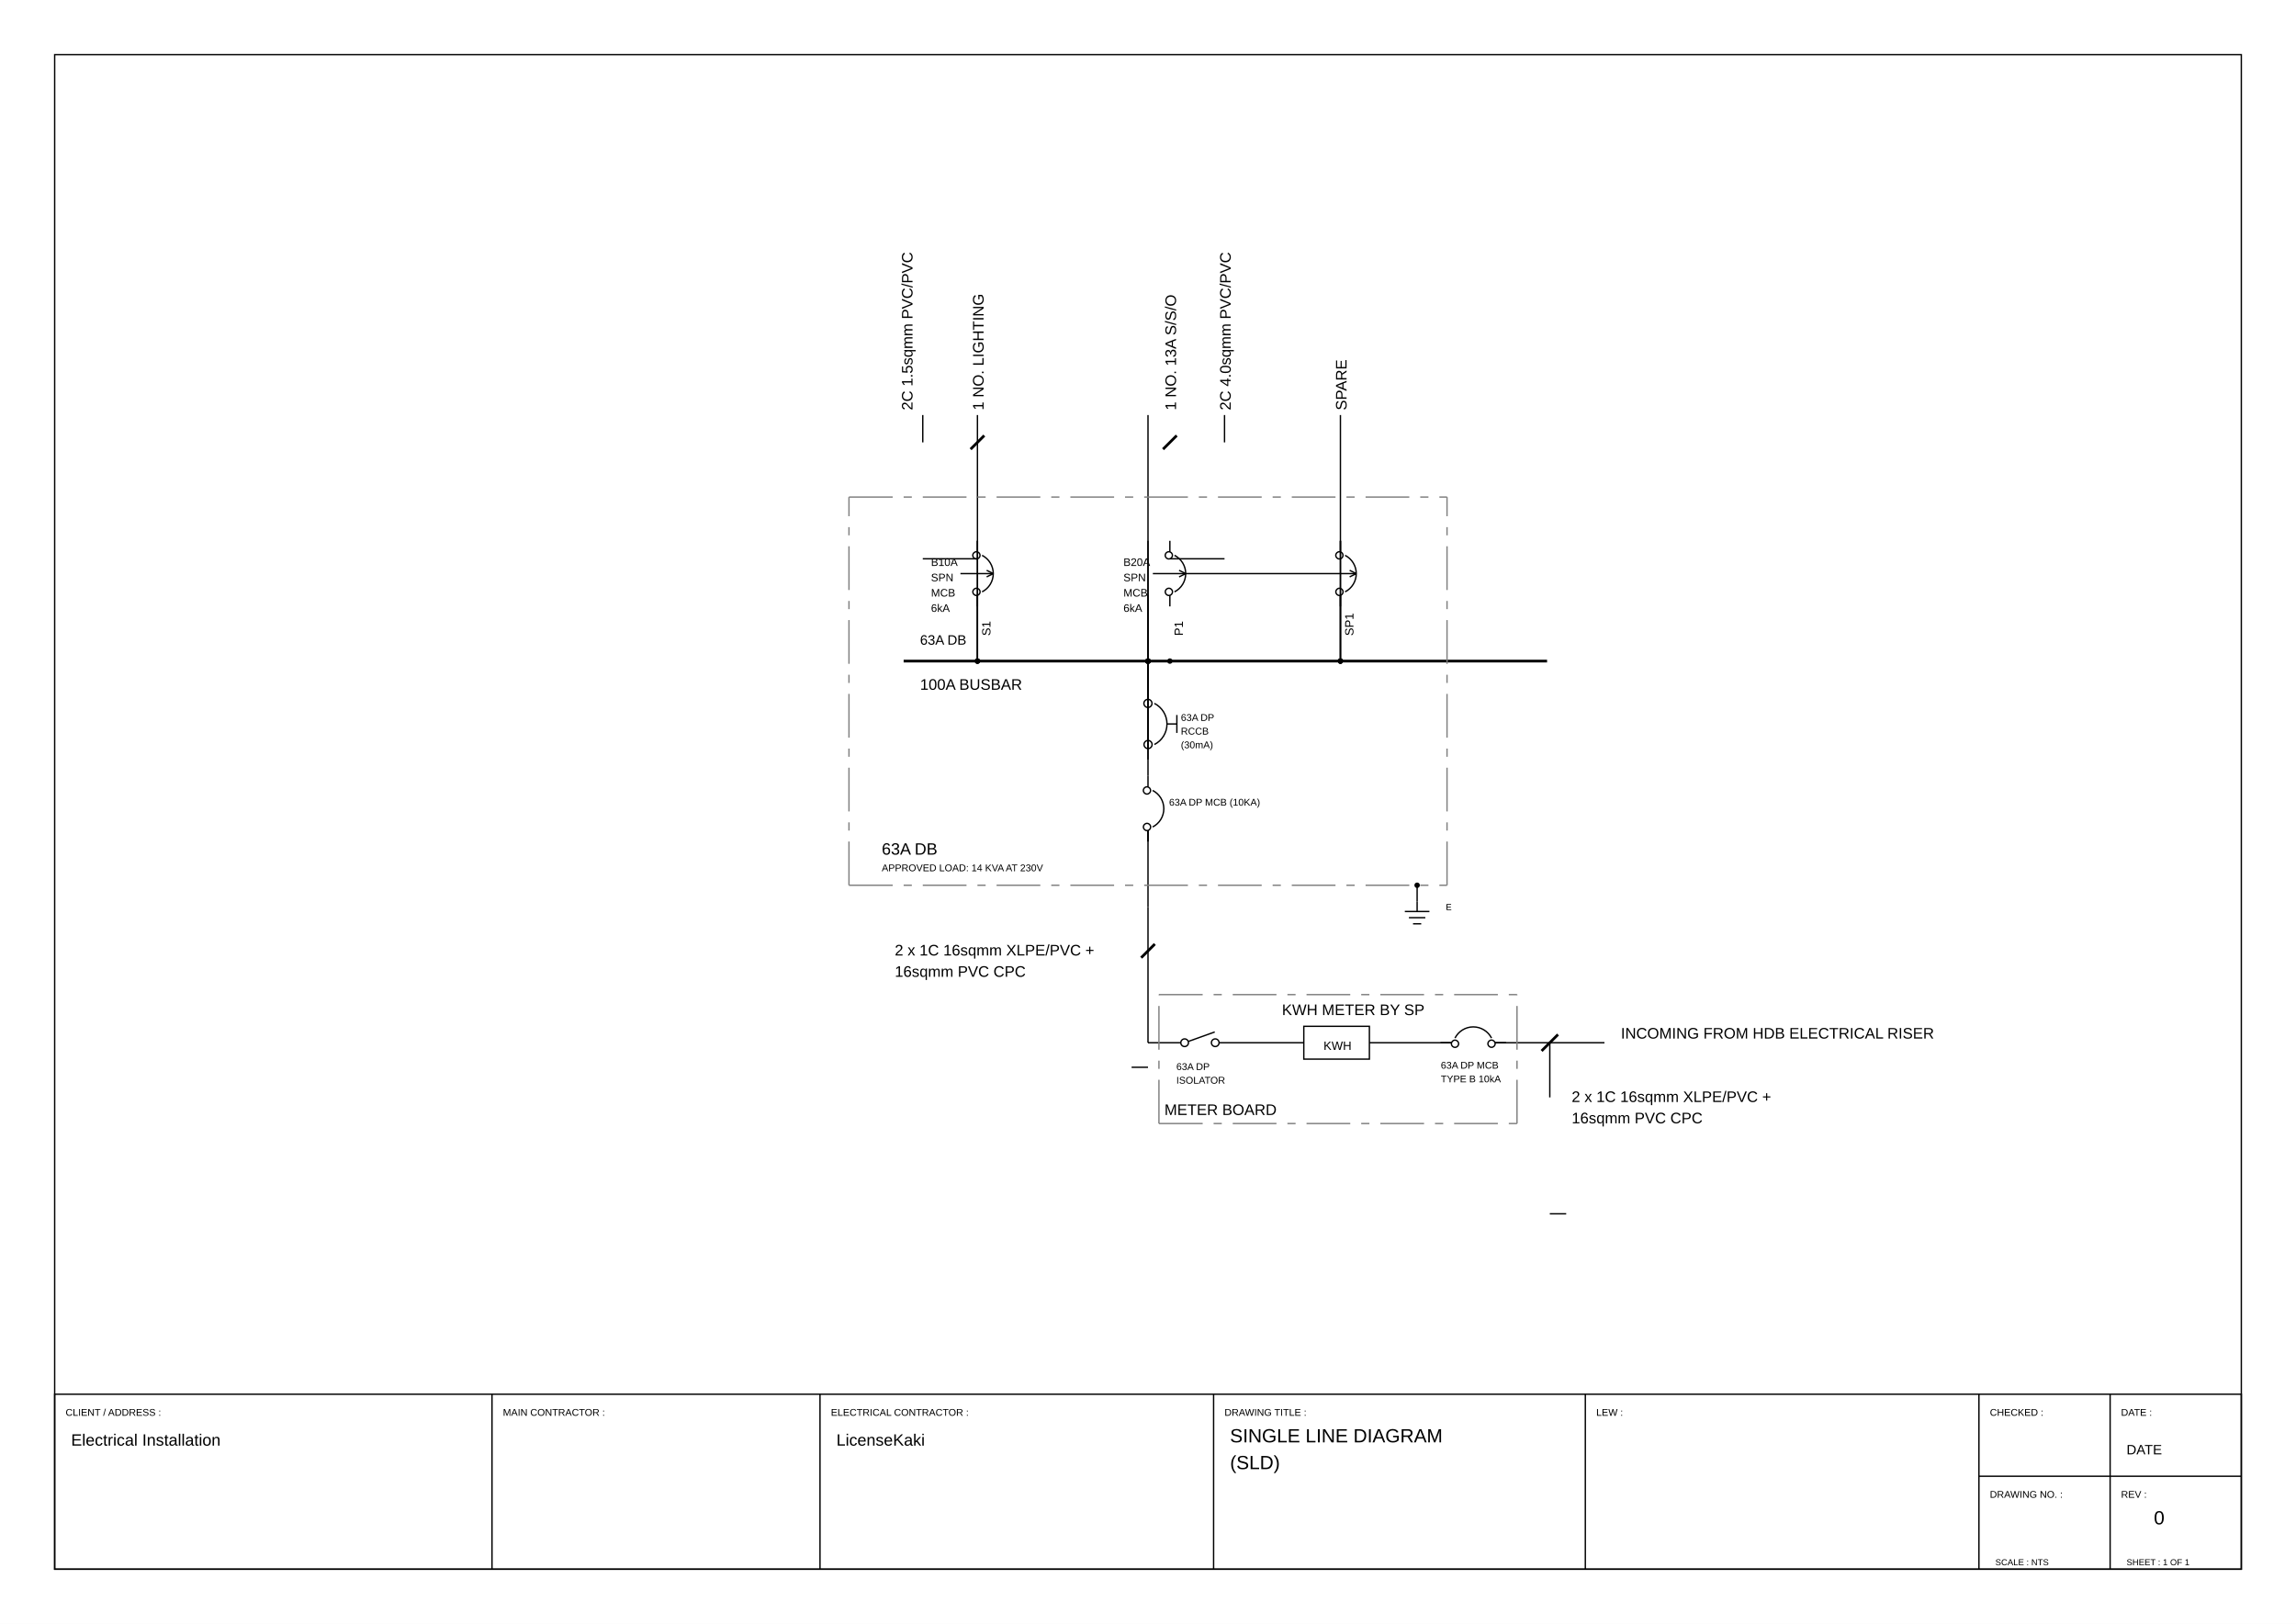
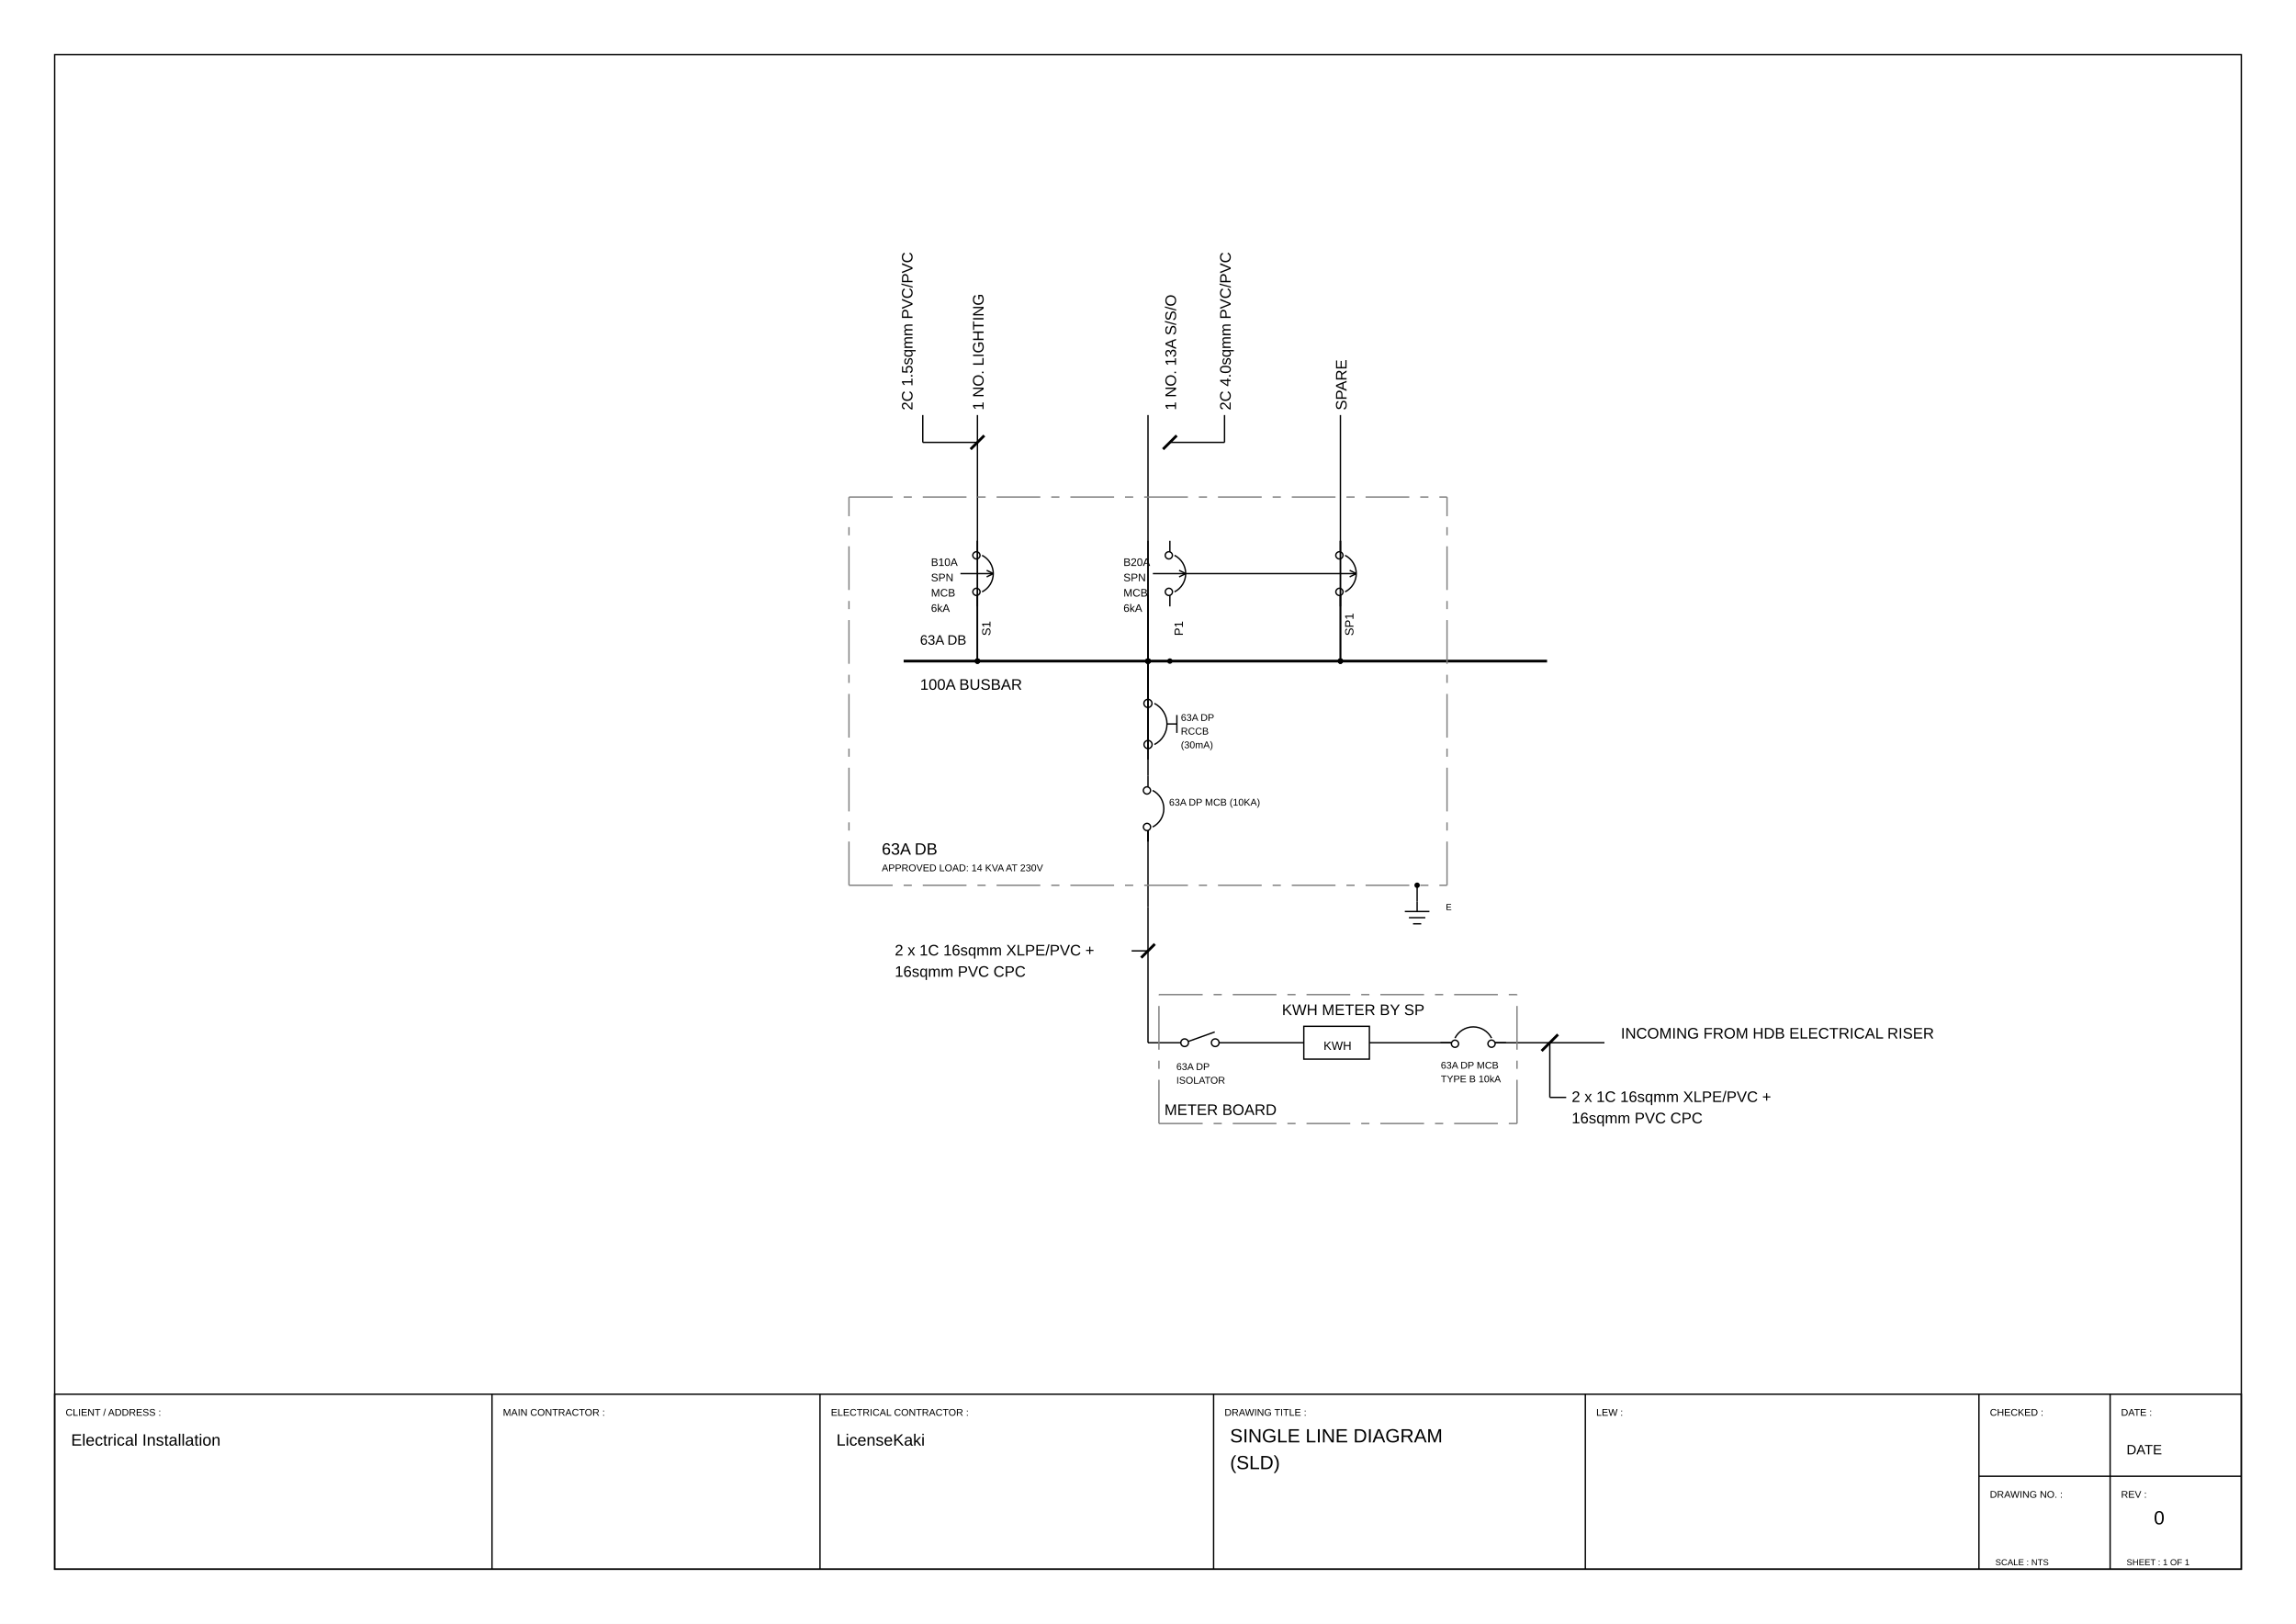
<svg xmlns="http://www.w3.org/2000/svg" viewBox="0 0 420.0 297.0" width="420.0mm" height="297.0mm">
  <rect width="420.0" height="297.0" fill="white" />
  <polygon points="10.00,287.00 410.00,287.00 410.00,10.00 10.00,10.00" stroke="#000000" stroke-width="0.25" fill="none" />
  <polygon points="10.00,287.00 410.00,287.00 410.00,255.00 10.00,255.00" stroke="#000000" stroke-width="0.25" fill="none" />
  <line x1="90.00" y1="255.00" x2="90.00" y2="287.00" stroke="#000000" stroke-width="0.25" fill="none" />
  <line x1="150.00" y1="255.00" x2="150.00" y2="287.00" stroke="#000000" stroke-width="0.25" fill="none" />
  <line x1="222.00" y1="255.00" x2="222.00" y2="287.00" stroke="#000000" stroke-width="0.25" fill="none" />
  <line x1="290.00" y1="255.00" x2="290.00" y2="287.00" stroke="#000000" stroke-width="0.25" fill="none" />
  <line x1="362.00" y1="255.00" x2="362.00" y2="287.00" stroke="#000000" stroke-width="0.25" fill="none" />
  <line x1="362.00" y1="270.00" x2="410.00" y2="270.00" stroke="#000000" stroke-width="0.25" fill="none" />
  <line x1="386.00" y1="255.00" x2="386.00" y2="287.00" stroke="#000000" stroke-width="0.25" fill="none" />
  <text x="12.00" y="258.94" font-family="Arial, Helvetica, sans-serif" font-size="1.8" fill="#000000">CLIENT / ADDRESS :</text>
  <text x="92.00" y="258.94" font-family="Arial, Helvetica, sans-serif" font-size="1.8" fill="#000000">MAIN CONTRACTOR :</text>
  <text x="152.00" y="258.94" font-family="Arial, Helvetica, sans-serif" font-size="1.8" fill="#000000">ELECTRICAL CONTRACTOR :</text>
  <text x="224.00" y="258.94" font-family="Arial, Helvetica, sans-serif" font-size="1.8" fill="#000000">DRAWING TITLE :</text>
  <text x="292.00" y="258.94" font-family="Arial, Helvetica, sans-serif" font-size="1.8" fill="#000000">LEW :</text>
  <text x="364.00" y="258.94" font-family="Arial, Helvetica, sans-serif" font-size="1.8" fill="#000000">CHECKED :</text>
  <text x="388.00" y="258.94" font-family="Arial, Helvetica, sans-serif" font-size="1.8" fill="#000000">DATE :</text>
  <text x="364.00" y="273.94" font-family="Arial, Helvetica, sans-serif" font-size="1.8" fill="#000000">DRAWING NO. :</text>
  <text x="388.00" y="273.94" font-family="Arial, Helvetica, sans-serif" font-size="1.8" fill="#000000">REV :</text>
  <circle cx="222.30" cy="190.71" r="0.70" stroke="#000000" stroke-width="0.25" fill="none" />
  <circle cx="216.70" cy="190.71" r="0.70" stroke="#000000" stroke-width="0.25" fill="none" />
  <polyline points="217.36,190.48 222.21,188.74" stroke="#000000" stroke-width="0.25" fill="none" />
  <text x="215.18" y="195.70" font-family="Arial, Helvetica, sans-serif" font-size="1.8" fill="#000000">
    <tspan x="215.18">63A DP</tspan>
    <tspan x="215.18" dy="2.5">ISOLATOR</tspan>
  </text>
  <polygon points="238.50,187.71 250.50,187.71 250.50,193.71 238.50,193.71" stroke="#000000" stroke-width="0.25" fill="none" />
  <text x="242.10" y="192.02" font-family="Arial, Helvetica, sans-serif" font-size="2.2" fill="#000000">KWH</text>
  <text x="234.50" y="185.65" font-family="Arial, Helvetica, sans-serif" font-size="2.8" fill="#000000">KWH METER BY SP</text>
  <path d="M 272.84,189.86 A 3.75,3.75 0 0,0 266.16,189.86" stroke="#000000" stroke-width="0.25" fill="none" />
  <circle cx="266.16" cy="190.90" r="0.66" stroke="#000000" stroke-width="0.25" fill="none" />
  <circle cx="272.84" cy="190.89" r="0.66" stroke="#000000" stroke-width="0.25" fill="none" />
  <line x1="265.50" y1="190.71" x2="263.50" y2="190.71" stroke="#000000" stroke-width="0.25" fill="none" />
  <line x1="273.50" y1="190.71" x2="275.50" y2="190.71" stroke="#000000" stroke-width="0.25" fill="none" />
  <text x="263.56" y="195.45" font-family="Arial, Helvetica, sans-serif" font-size="1.8" fill="#000000">
    <tspan x="263.56">63A DP MCB</tspan>
    <tspan x="263.56" dy="2.5">TYPE B 10kA</tspan>
  </text>
  <text x="296.50" y="189.95" font-family="Arial, Helvetica, sans-serif" font-size="2.8" fill="#000000">INCOMING FROM HDB ELECTRICAL RISER</text>
  <text x="287.50" y="201.55" font-family="Arial, Helvetica, sans-serif" font-size="2.8" fill="#000000">
    <tspan x="287.50">2 x 1C 16sqmm XLPE/PVC +</tspan>
    <tspan x="287.50" dy="3.9">16sqmm PVC CPC</tspan>
  </text>
  <text x="163.68" y="174.75" font-family="Arial, Helvetica, sans-serif" font-size="2.8" fill="#000000">
    <tspan x="163.68">2 x 1C 16sqmm XLPE/PVC +</tspan>
    <tspan x="163.68" dy="3.9">16sqmm PVC CPC</tspan>
  </text>
  <text x="213.00" y="203.93" font-family="Arial, Helvetica, sans-serif" font-size="2.8" fill="#000000">METER BOARD</text>
  <path d="M 210.85,151.25 A 3.75,3.75 0 0,0 210.85,144.57" stroke="#000000" stroke-width="0.25" fill="none" />
  <circle cx="209.81" cy="144.57" r="0.66" stroke="#000000" stroke-width="0.25" fill="none" />
  <circle cx="209.82" cy="151.25" r="0.66" stroke="#000000" stroke-width="0.25" fill="none" />
  <line x1="210.00" y1="151.91" x2="210.00" y2="153.91" stroke="#000000" stroke-width="0.25" fill="none" />
  <line x1="210.00" y1="143.91" x2="210.00" y2="141.91" stroke="#000000" stroke-width="0.25" fill="none" />
  <text x="213.85" y="147.35" font-family="Arial, Helvetica, sans-serif" font-size="1.8" fill="#000000">63A DP MCB (10KA)</text>
  <path d="M 211.17,136.17 A 4.22,4.22 0 0,0 211.17,128.65" stroke="#000000" stroke-width="0.25" fill="none" />
  <circle cx="209.99" cy="128.65" r="0.74" stroke="#000000" stroke-width="0.25" fill="none" />
  <circle cx="210.01" cy="136.17" r="0.74" stroke="#000000" stroke-width="0.25" fill="none" />
  <line x1="213.47" y1="132.41" x2="215.28" y2="132.41" stroke="#000000" stroke-width="0.25" fill="none" />
  <line x1="215.28" y1="134.05" x2="215.28" y2="130.77" stroke="#000000" stroke-width="0.25" fill="none" />
  <line x1="210.00" y1="136.91" x2="210.00" y2="138.91" stroke="#000000" stroke-width="0.25" fill="none" />
  <line x1="210.00" y1="127.91" x2="210.00" y2="125.91" stroke="#000000" stroke-width="0.25" fill="none" />
  <text x="216.01" y="131.85" font-family="Arial, Helvetica, sans-serif" font-size="1.8" fill="#000000">
    <tspan x="216.01">63A DP</tspan>
    <tspan x="216.01" dy="2.5">RCCB </tspan>
    <tspan x="216.01" dy="2.5">(30mA)</tspan>
  </text>
  <line x1="165.30" y1="120.91" x2="283.00" y2="120.91" stroke="#000000" stroke-width="0.50" fill="none" />
  <text x="168.30" y="117.91" font-family="Arial, Helvetica, sans-serif" font-size="2.5" fill="#000000">63A DB</text>
  <text x="168.30" y="126.15" font-family="Arial, Helvetica, sans-serif" font-size="2.8" fill="#000000">100A BUSBAR</text>
  <text x="180.30" y="117.17" font-family="Arial, Helvetica, sans-serif" font-size="2.2" fill="#000000" transform="rotate(-90.0,180.30,116.29)">S1</text>
  <path d="M 179.65,108.25 A 3.75,3.75 0 0,0 179.65,101.57" stroke="#000000" stroke-width="0.25" fill="none" />
  <circle cx="178.61" cy="101.57" r="0.66" stroke="#000000" stroke-width="0.25" fill="none" />
  <circle cx="178.62" cy="108.25" r="0.66" stroke="#000000" stroke-width="0.25" fill="none" />
  <line x1="178.80" y1="108.91" x2="178.80" y2="110.91" stroke="#000000" stroke-width="0.25" fill="none" />
  <line x1="178.80" y1="100.91" x2="178.80" y2="98.91" stroke="#000000" stroke-width="0.25" fill="none" />
  <line x1="175.69" y1="104.91" x2="181.69" y2="104.91" stroke="#000000" stroke-width="0.25" fill="none" />
  <line x1="181.69" y1="104.91" x2="180.49" y2="104.31" stroke="#000000" stroke-width="0.25" fill="none" />
  <line x1="181.69" y1="104.91" x2="180.49" y2="105.51" stroke="#000000" stroke-width="0.25" fill="none" />
  <text x="170.30" y="103.51" font-family="Arial, Helvetica, sans-serif" font-size="2.0" fill="#000000">
    <tspan x="170.30">B10A</tspan>
    <tspan x="170.30" dy="2.8">SPN</tspan>
    <tspan x="170.30" dy="2.8">MCB</tspan>
    <tspan x="170.30" dy="2.8">6kA</tspan>
  </text>
  <text x="178.80" y="76.15" font-family="Arial, Helvetica, sans-serif" font-size="2.8" fill="#000000" transform="rotate(-90.0,178.80,75.03)">1 NO. LIGHTING</text>
  <text x="215.50" y="117.17" font-family="Arial, Helvetica, sans-serif" font-size="2.2" fill="#000000" transform="rotate(-90.0,215.50,116.29)">P1</text>
  <path d="M 214.85,108.25 A 3.75,3.75 0 0,0 214.85,101.57" stroke="#000000" stroke-width="0.25" fill="none" />
  <circle cx="213.81" cy="101.57" r="0.66" stroke="#000000" stroke-width="0.25" fill="none" />
  <circle cx="213.82" cy="108.25" r="0.66" stroke="#000000" stroke-width="0.25" fill="none" />
  <line x1="214.00" y1="108.91" x2="214.00" y2="110.91" stroke="#000000" stroke-width="0.25" fill="none" />
  <line x1="214.00" y1="100.91" x2="214.00" y2="98.91" stroke="#000000" stroke-width="0.25" fill="none" />
  <line x1="210.89" y1="104.91" x2="216.89" y2="104.91" stroke="#000000" stroke-width="0.25" fill="none" />
  <line x1="216.89" y1="104.91" x2="215.69" y2="104.31" stroke="#000000" stroke-width="0.25" fill="none" />
  <line x1="216.89" y1="104.91" x2="215.69" y2="105.51" stroke="#000000" stroke-width="0.25" fill="none" />
  <text x="205.50" y="103.51" font-family="Arial, Helvetica, sans-serif" font-size="2.0" fill="#000000">
    <tspan x="205.50">B20A</tspan>
    <tspan x="205.50" dy="2.8">SPN</tspan>
    <tspan x="205.50" dy="2.8">MCB</tspan>
    <tspan x="205.50" dy="2.8">6kA</tspan>
  </text>
  <text x="214.00" y="76.15" font-family="Arial, Helvetica, sans-serif" font-size="2.8" fill="#000000" transform="rotate(-90.0,214.00,75.03)">1 NO. 13A S/S/O</text>
  <text x="246.70" y="117.17" font-family="Arial, Helvetica, sans-serif" font-size="2.2" fill="#000000" transform="rotate(-90.0,246.70,116.29)">SP1</text>
  <path d="M 246.05,108.25 A 3.75,3.75 0 0,0 246.05,101.57" stroke="#000000" stroke-width="0.25" fill="none" />
  <circle cx="245.01" cy="101.57" r="0.66" stroke="#000000" stroke-width="0.25" fill="none" />
  <circle cx="245.02" cy="108.25" r="0.66" stroke="#000000" stroke-width="0.25" fill="none" />
  <line x1="245.20" y1="108.91" x2="245.20" y2="110.91" stroke="#000000" stroke-width="0.25" fill="none" />
  <line x1="245.20" y1="100.91" x2="245.20" y2="98.91" stroke="#000000" stroke-width="0.25" fill="none" />
  <line x1="216.89" y1="104.91" x2="248.09" y2="104.91" stroke="#000000" stroke-width="0.25" fill="none" />
  <line x1="248.09" y1="104.91" x2="246.89" y2="104.31" stroke="#000000" stroke-width="0.25" fill="none" />
  <line x1="248.09" y1="104.91" x2="246.89" y2="105.51" stroke="#000000" stroke-width="0.25" fill="none" />
  <text x="245.20" y="76.15" font-family="Arial, Helvetica, sans-serif" font-size="2.8" fill="#000000" transform="rotate(-90.0,245.20,75.03)">SPARE</text>
  <text x="165.80" y="76.15" font-family="Arial, Helvetica, sans-serif" font-size="2.8" fill="#000000" transform="rotate(-90.0,165.80,75.03)">2C 1.5sqmm PVC/PVC</text>
  <text x="224.00" y="76.15" font-family="Arial, Helvetica, sans-serif" font-size="2.8" fill="#000000" transform="rotate(-90.0,224.00,75.03)">2C 4.0sqmm PVC/PVC</text>
  <text x="161.30" y="156.31" font-family="Arial, Helvetica, sans-serif" font-size="3.0" fill="#000000">63A DB</text>
  <text x="161.30" y="159.35" font-family="Arial, Helvetica, sans-serif" font-size="1.8" fill="#000000">APPROVED LOAD: 14 KVA AT 230V</text>
  <line x1="259.23" y1="164.91" x2="259.23" y2="166.71" stroke="#000000" stroke-width="0.25" fill="none" />
  <line x1="256.98" y1="166.71" x2="261.48" y2="166.71" stroke="#000000" stroke-width="0.25" fill="none" />
  <line x1="257.73" y1="167.84" x2="260.73" y2="167.84" stroke="#000000" stroke-width="0.25" fill="none" />
  <line x1="258.48" y1="168.96" x2="259.98" y2="168.96" stroke="#000000" stroke-width="0.25" fill="none" />
  <text x="264.48" y="166.44" font-family="Arial, Helvetica, sans-serif" font-size="1.6" fill="#000000">E</text>
  <line x1="210.00" y1="190.71" x2="216.00" y2="190.71" stroke="#000000" stroke-width="0.25" fill="none" />
  <line x1="223.00" y1="190.71" x2="238.50" y2="190.71" stroke="#000000" stroke-width="0.25" fill="none" />
  <line x1="250.50" y1="190.71" x2="265.50" y2="190.71" stroke="#000000" stroke-width="0.25" fill="none" />
  <line x1="273.50" y1="190.71" x2="293.50" y2="190.71" stroke="#000000" stroke-width="0.25" fill="none" />
  <line x1="283.50" y1="190.71" x2="283.50" y2="200.71" stroke="#000000" stroke-width="0.25" fill="none" />
  <line x1="210.00" y1="190.71" x2="210.00" y2="165.91" stroke="#000000" stroke-width="0.25" fill="none" />
  <line x1="210.00" y1="165.91" x2="210.00" y2="151.91" stroke="#000000" stroke-width="0.25" fill="none" />
  <line x1="210.00" y1="153.91" x2="210.00" y2="151.91" stroke="#000000" stroke-width="0.25" fill="none" />
  <line x1="210.00" y1="120.91" x2="210.00" y2="141.91" stroke="#000000" stroke-width="0.25" fill="none" />
  <line x1="210.00" y1="120.91" x2="210.00" y2="136.91" stroke="#000000" stroke-width="0.25" fill="none" />
  <line x1="210.00" y1="120.91" x2="210.00" y2="136.91" stroke="#000000" stroke-width="0.25" fill="none" />
  <line x1="210.00" y1="120.91" x2="210.00" y2="125.91" stroke="#000000" stroke-width="0.25" fill="none" />
  <line x1="210.00" y1="125.91" x2="210.00" y2="120.91" stroke="#000000" stroke-width="0.25" fill="none" />
  <line x1="178.80" y1="120.91" x2="178.80" y2="108.91" stroke="#000000" stroke-width="0.25" fill="none" />
  <line x1="178.80" y1="120.91" x2="178.80" y2="98.91" stroke="#000000" stroke-width="0.25" fill="none" />
  <line x1="178.80" y1="120.91" x2="178.80" y2="75.91" stroke="#000000" stroke-width="0.25" fill="none" />
  <line x1="210.00" y1="120.91" x2="210.00" y2="108.91" stroke="#000000" stroke-width="0.25" fill="none" />
  <line x1="210.00" y1="120.91" x2="210.00" y2="98.91" stroke="#000000" stroke-width="0.25" fill="none" />
  <line x1="210.00" y1="120.91" x2="210.00" y2="75.91" stroke="#000000" stroke-width="0.25" fill="none" />
  <line x1="245.20" y1="120.91" x2="245.20" y2="108.91" stroke="#000000" stroke-width="0.25" fill="none" />
  <line x1="245.20" y1="120.91" x2="245.20" y2="98.91" stroke="#000000" stroke-width="0.25" fill="none" />
  <line x1="245.20" y1="120.91" x2="245.20" y2="75.91" stroke="#000000" stroke-width="0.25" fill="none" />
  <line x1="168.80" y1="80.91" x2="168.80" y2="75.91" stroke="#000000" stroke-width="0.25" fill="none" />
  <line x1="224.00" y1="80.91" x2="224.00" y2="75.91" stroke="#000000" stroke-width="0.25" fill="none" />
  <line x1="259.23" y1="161.91" x2="259.23" y2="164.91" stroke="#000000" stroke-width="0.25" fill="none" />
  <line x1="282.00" y1="192.21" x2="285.00" y2="189.21" stroke="#000000" stroke-width="0.50" fill="none" />
  <line x1="208.75" y1="175.16" x2="211.25" y2="172.66" stroke="#000000" stroke-width="0.50" fill="none" />
  <line x1="177.55" y1="82.16" x2="180.05" y2="79.66" stroke="#000000" stroke-width="0.50" fill="none" />
  <line x1="212.75" y1="82.16" x2="215.25" y2="79.66" stroke="#000000" stroke-width="0.50" fill="none" />
-   <line x1="283.50" y1="222.00" x2="286.50" y2="222.00" stroke="#000000" stroke-width="0.25" fill="none" />
-   <line x1="210.00" y1="195.20" x2="207.00" y2="195.20" stroke="#000000" stroke-width="0.25" fill="none" />
-   <line x1="168.80" y1="102.20" x2="178.80" y2="102.20" stroke="#000000" stroke-width="0.25" fill="none" />
-   <line x1="214.00" y1="102.20" x2="224.00" y2="102.20" stroke="#000000" stroke-width="0.25" fill="none" />
+   <line x1="283.50" y1="200.71" x2="286.50" y2="200.71" stroke="#000000" stroke-width="0.25" fill="none" />
+   <line x1="210.00" y1="173.91" x2="207.00" y2="173.91" stroke="#000000" stroke-width="0.25" fill="none" />
+   <line x1="168.80" y1="80.91" x2="178.80" y2="80.91" stroke="#000000" stroke-width="0.25" fill="none" />
+   <line x1="214.00" y1="80.91" x2="224.00" y2="80.91" stroke="#000000" stroke-width="0.25" fill="none" />
  <line x1="212.00" y1="205.49" x2="220.00" y2="205.49" stroke="#808080" stroke-width="0.25" fill="none" />
  <line x1="222.00" y1="205.49" x2="223.50" y2="205.49" stroke="#808080" stroke-width="0.25" fill="none" />
  <line x1="225.50" y1="205.49" x2="233.50" y2="205.49" stroke="#808080" stroke-width="0.25" fill="none" />
  <line x1="235.50" y1="205.49" x2="237.00" y2="205.49" stroke="#808080" stroke-width="0.25" fill="none" />
  <line x1="239.00" y1="205.49" x2="247.00" y2="205.49" stroke="#808080" stroke-width="0.25" fill="none" />
  <line x1="249.00" y1="205.49" x2="250.50" y2="205.49" stroke="#808080" stroke-width="0.25" fill="none" />
  <line x1="252.50" y1="205.49" x2="260.50" y2="205.49" stroke="#808080" stroke-width="0.25" fill="none" />
  <line x1="262.50" y1="205.49" x2="264.00" y2="205.49" stroke="#808080" stroke-width="0.25" fill="none" />
  <line x1="266.00" y1="205.49" x2="274.00" y2="205.49" stroke="#808080" stroke-width="0.25" fill="none" />
  <line x1="276.00" y1="205.49" x2="277.50" y2="205.49" stroke="#808080" stroke-width="0.25" fill="none" />
  <line x1="212.00" y1="181.91" x2="220.00" y2="181.91" stroke="#808080" stroke-width="0.25" fill="none" />
  <line x1="222.00" y1="181.91" x2="223.50" y2="181.91" stroke="#808080" stroke-width="0.25" fill="none" />
  <line x1="225.50" y1="181.91" x2="233.50" y2="181.91" stroke="#808080" stroke-width="0.25" fill="none" />
  <line x1="235.50" y1="181.91" x2="237.00" y2="181.91" stroke="#808080" stroke-width="0.25" fill="none" />
  <line x1="239.00" y1="181.91" x2="247.00" y2="181.91" stroke="#808080" stroke-width="0.25" fill="none" />
  <line x1="249.00" y1="181.91" x2="250.50" y2="181.91" stroke="#808080" stroke-width="0.25" fill="none" />
  <line x1="252.50" y1="181.91" x2="260.50" y2="181.91" stroke="#808080" stroke-width="0.25" fill="none" />
  <line x1="262.50" y1="181.91" x2="264.00" y2="181.91" stroke="#808080" stroke-width="0.25" fill="none" />
  <line x1="266.00" y1="181.91" x2="274.00" y2="181.91" stroke="#808080" stroke-width="0.25" fill="none" />
  <line x1="276.00" y1="181.91" x2="277.50" y2="181.91" stroke="#808080" stroke-width="0.25" fill="none" />
  <line x1="212.00" y1="205.49" x2="212.00" y2="197.49" stroke="#808080" stroke-width="0.25" fill="none" />
  <line x1="212.00" y1="195.49" x2="212.00" y2="193.99" stroke="#808080" stroke-width="0.25" fill="none" />
  <line x1="212.00" y1="191.99" x2="212.00" y2="183.99" stroke="#808080" stroke-width="0.25" fill="none" />
  <line x1="212.00" y1="181.99" x2="212.00" y2="181.91" stroke="#808080" stroke-width="0.25" fill="none" />
  <line x1="277.50" y1="205.49" x2="277.50" y2="197.49" stroke="#808080" stroke-width="0.25" fill="none" />
  <line x1="277.50" y1="195.49" x2="277.50" y2="193.99" stroke="#808080" stroke-width="0.25" fill="none" />
  <line x1="277.50" y1="191.99" x2="277.50" y2="183.99" stroke="#808080" stroke-width="0.25" fill="none" />
  <line x1="277.50" y1="181.99" x2="277.50" y2="181.91" stroke="#808080" stroke-width="0.25" fill="none" />
  <line x1="155.30" y1="161.91" x2="163.30" y2="161.91" stroke="#808080" stroke-width="0.25" fill="none" />
  <line x1="165.30" y1="161.91" x2="166.80" y2="161.91" stroke="#808080" stroke-width="0.25" fill="none" />
  <line x1="168.80" y1="161.91" x2="176.80" y2="161.91" stroke="#808080" stroke-width="0.25" fill="none" />
  <line x1="178.80" y1="161.91" x2="180.30" y2="161.91" stroke="#808080" stroke-width="0.25" fill="none" />
  <line x1="182.30" y1="161.91" x2="190.30" y2="161.91" stroke="#808080" stroke-width="0.25" fill="none" />
  <line x1="192.30" y1="161.91" x2="193.80" y2="161.91" stroke="#808080" stroke-width="0.25" fill="none" />
  <line x1="195.80" y1="161.91" x2="203.80" y2="161.91" stroke="#808080" stroke-width="0.25" fill="none" />
  <line x1="205.80" y1="161.91" x2="207.30" y2="161.91" stroke="#808080" stroke-width="0.25" fill="none" />
  <line x1="209.30" y1="161.91" x2="217.30" y2="161.91" stroke="#808080" stroke-width="0.25" fill="none" />
  <line x1="219.30" y1="161.91" x2="220.80" y2="161.91" stroke="#808080" stroke-width="0.25" fill="none" />
  <line x1="222.80" y1="161.91" x2="230.80" y2="161.91" stroke="#808080" stroke-width="0.25" fill="none" />
  <line x1="232.80" y1="161.91" x2="234.30" y2="161.91" stroke="#808080" stroke-width="0.25" fill="none" />
  <line x1="236.30" y1="161.91" x2="244.30" y2="161.91" stroke="#808080" stroke-width="0.25" fill="none" />
  <line x1="246.30" y1="161.91" x2="247.80" y2="161.91" stroke="#808080" stroke-width="0.25" fill="none" />
  <line x1="249.80" y1="161.91" x2="257.80" y2="161.91" stroke="#808080" stroke-width="0.25" fill="none" />
  <line x1="259.80" y1="161.91" x2="261.30" y2="161.91" stroke="#808080" stroke-width="0.25" fill="none" />
  <line x1="263.30" y1="161.91" x2="264.70" y2="161.91" stroke="#808080" stroke-width="0.25" fill="none" />
  <line x1="155.30" y1="90.91" x2="163.30" y2="90.91" stroke="#808080" stroke-width="0.25" fill="none" />
  <line x1="165.30" y1="90.91" x2="166.80" y2="90.91" stroke="#808080" stroke-width="0.25" fill="none" />
  <line x1="168.80" y1="90.91" x2="176.80" y2="90.91" stroke="#808080" stroke-width="0.25" fill="none" />
  <line x1="178.80" y1="90.91" x2="180.30" y2="90.91" stroke="#808080" stroke-width="0.25" fill="none" />
  <line x1="182.30" y1="90.91" x2="190.30" y2="90.91" stroke="#808080" stroke-width="0.25" fill="none" />
  <line x1="192.30" y1="90.91" x2="193.80" y2="90.91" stroke="#808080" stroke-width="0.25" fill="none" />
  <line x1="195.80" y1="90.91" x2="203.80" y2="90.91" stroke="#808080" stroke-width="0.25" fill="none" />
  <line x1="205.80" y1="90.91" x2="207.30" y2="90.91" stroke="#808080" stroke-width="0.25" fill="none" />
  <line x1="209.30" y1="90.91" x2="217.30" y2="90.91" stroke="#808080" stroke-width="0.25" fill="none" />
  <line x1="219.30" y1="90.91" x2="220.80" y2="90.91" stroke="#808080" stroke-width="0.25" fill="none" />
  <line x1="222.80" y1="90.91" x2="230.80" y2="90.91" stroke="#808080" stroke-width="0.25" fill="none" />
  <line x1="232.80" y1="90.91" x2="234.30" y2="90.91" stroke="#808080" stroke-width="0.25" fill="none" />
  <line x1="236.30" y1="90.91" x2="244.30" y2="90.91" stroke="#808080" stroke-width="0.25" fill="none" />
  <line x1="246.30" y1="90.91" x2="247.80" y2="90.91" stroke="#808080" stroke-width="0.25" fill="none" />
  <line x1="249.80" y1="90.91" x2="257.80" y2="90.91" stroke="#808080" stroke-width="0.25" fill="none" />
  <line x1="259.80" y1="90.91" x2="261.30" y2="90.91" stroke="#808080" stroke-width="0.25" fill="none" />
  <line x1="263.30" y1="90.91" x2="264.70" y2="90.91" stroke="#808080" stroke-width="0.25" fill="none" />
  <line x1="155.30" y1="161.91" x2="155.30" y2="153.91" stroke="#808080" stroke-width="0.25" fill="none" />
  <line x1="155.30" y1="151.91" x2="155.30" y2="150.41" stroke="#808080" stroke-width="0.25" fill="none" />
  <line x1="155.30" y1="148.41" x2="155.30" y2="140.41" stroke="#808080" stroke-width="0.25" fill="none" />
  <line x1="155.30" y1="138.41" x2="155.30" y2="136.91" stroke="#808080" stroke-width="0.25" fill="none" />
  <line x1="155.30" y1="134.91" x2="155.30" y2="126.91" stroke="#808080" stroke-width="0.25" fill="none" />
  <line x1="155.30" y1="124.91" x2="155.30" y2="123.41" stroke="#808080" stroke-width="0.25" fill="none" />
  <line x1="155.30" y1="121.41" x2="155.30" y2="113.41" stroke="#808080" stroke-width="0.25" fill="none" />
  <line x1="155.30" y1="111.41" x2="155.30" y2="109.91" stroke="#808080" stroke-width="0.25" fill="none" />
  <line x1="155.30" y1="107.91" x2="155.30" y2="99.91" stroke="#808080" stroke-width="0.25" fill="none" />
  <line x1="155.30" y1="97.91" x2="155.30" y2="96.41" stroke="#808080" stroke-width="0.25" fill="none" />
  <line x1="155.30" y1="94.41" x2="155.30" y2="90.91" stroke="#808080" stroke-width="0.25" fill="none" />
  <line x1="264.70" y1="161.91" x2="264.70" y2="153.91" stroke="#808080" stroke-width="0.25" fill="none" />
  <line x1="264.70" y1="151.91" x2="264.70" y2="150.41" stroke="#808080" stroke-width="0.25" fill="none" />
  <line x1="264.70" y1="148.41" x2="264.70" y2="140.41" stroke="#808080" stroke-width="0.25" fill="none" />
  <line x1="264.70" y1="138.41" x2="264.70" y2="136.91" stroke="#808080" stroke-width="0.25" fill="none" />
  <line x1="264.70" y1="134.91" x2="264.70" y2="126.91" stroke="#808080" stroke-width="0.25" fill="none" />
  <line x1="264.70" y1="124.91" x2="264.70" y2="123.41" stroke="#808080" stroke-width="0.25" fill="none" />
  <line x1="264.70" y1="121.41" x2="264.70" y2="113.41" stroke="#808080" stroke-width="0.25" fill="none" />
  <line x1="264.70" y1="111.41" x2="264.70" y2="109.91" stroke="#808080" stroke-width="0.25" fill="none" />
  <line x1="264.70" y1="107.91" x2="264.70" y2="99.91" stroke="#808080" stroke-width="0.25" fill="none" />
  <line x1="264.70" y1="97.91" x2="264.70" y2="96.41" stroke="#808080" stroke-width="0.25" fill="none" />
  <line x1="264.70" y1="94.41" x2="264.70" y2="90.91" stroke="#808080" stroke-width="0.25" fill="none" />
  <circle cx="178.80" cy="120.91" r="0.50" fill="rgb(0,0,0)" stroke="none" />
  <circle cx="214.00" cy="120.91" r="0.50" fill="rgb(0,0,0)" stroke="none" />
  <circle cx="245.20" cy="120.91" r="0.50" fill="rgb(0,0,0)" stroke="none" />
  <circle cx="259.23" cy="161.91" r="0.50" fill="rgb(0,0,0)" stroke="none" />
  <circle cx="210.00" cy="120.91" r="0.50" fill="rgb(0,0,0)" stroke="none" />
  <circle cx="210.00" cy="120.91" r="0.50" fill="rgb(0,0,0)" stroke="none" />
  <circle cx="210.00" cy="120.91" r="0.50" fill="rgb(0,0,0)" stroke="none" />
  <circle cx="210.00" cy="120.91" r="0.50" fill="rgb(0,0,0)" stroke="none" />
  <circle cx="178.80" cy="120.91" r="0.50" fill="rgb(0,0,0)" stroke="none" />
  <circle cx="178.80" cy="120.91" r="0.50" fill="rgb(0,0,0)" stroke="none" />
  <circle cx="210.00" cy="120.91" r="0.50" fill="rgb(0,0,0)" stroke="none" />
  <circle cx="210.00" cy="120.91" r="0.50" fill="rgb(0,0,0)" stroke="none" />
  <circle cx="245.20" cy="120.91" r="0.50" fill="rgb(0,0,0)" stroke="none" />
  <circle cx="245.20" cy="120.91" r="0.50" fill="rgb(0,0,0)" stroke="none" />
  <text x="13.00" y="264.40" font-family="Arial, Helvetica, sans-serif" font-size="3.0" fill="#000000">Electrical Installation</text>
  <text x="153.00" y="264.40" font-family="Arial, Helvetica, sans-serif" font-size="3.0" fill="#000000">LicenseKaki</text>
  <text x="225.00" y="263.80" font-family="Arial, Helvetica, sans-serif" font-size="3.5" fill="#000000">
    <tspan x="225.00">SINGLE LINE DIAGRAM</tspan>
    <tspan x="225.00" dy="4.9">(SLD)</tspan>
  </text>
  <text x="389.00" y="266.00" font-family="Arial, Helvetica, sans-serif" font-size="2.5" fill="#000000">DATE</text>
  <text x="365.00" y="278.00" font-family="Arial, Helvetica, sans-serif" font-size="2.5" fill="#000000" />
  <text x="394.00" y="278.80" font-family="Arial, Helvetica, sans-serif" font-size="3.5" fill="#000000">0</text>
  <text x="365.00" y="286.28" font-family="Arial, Helvetica, sans-serif" font-size="1.6" fill="#000000">SCALE : NTS</text>
  <text x="389.00" y="286.28" font-family="Arial, Helvetica, sans-serif" font-size="1.6" fill="#000000">SHEET : 1 OF 1</text>
</svg>
